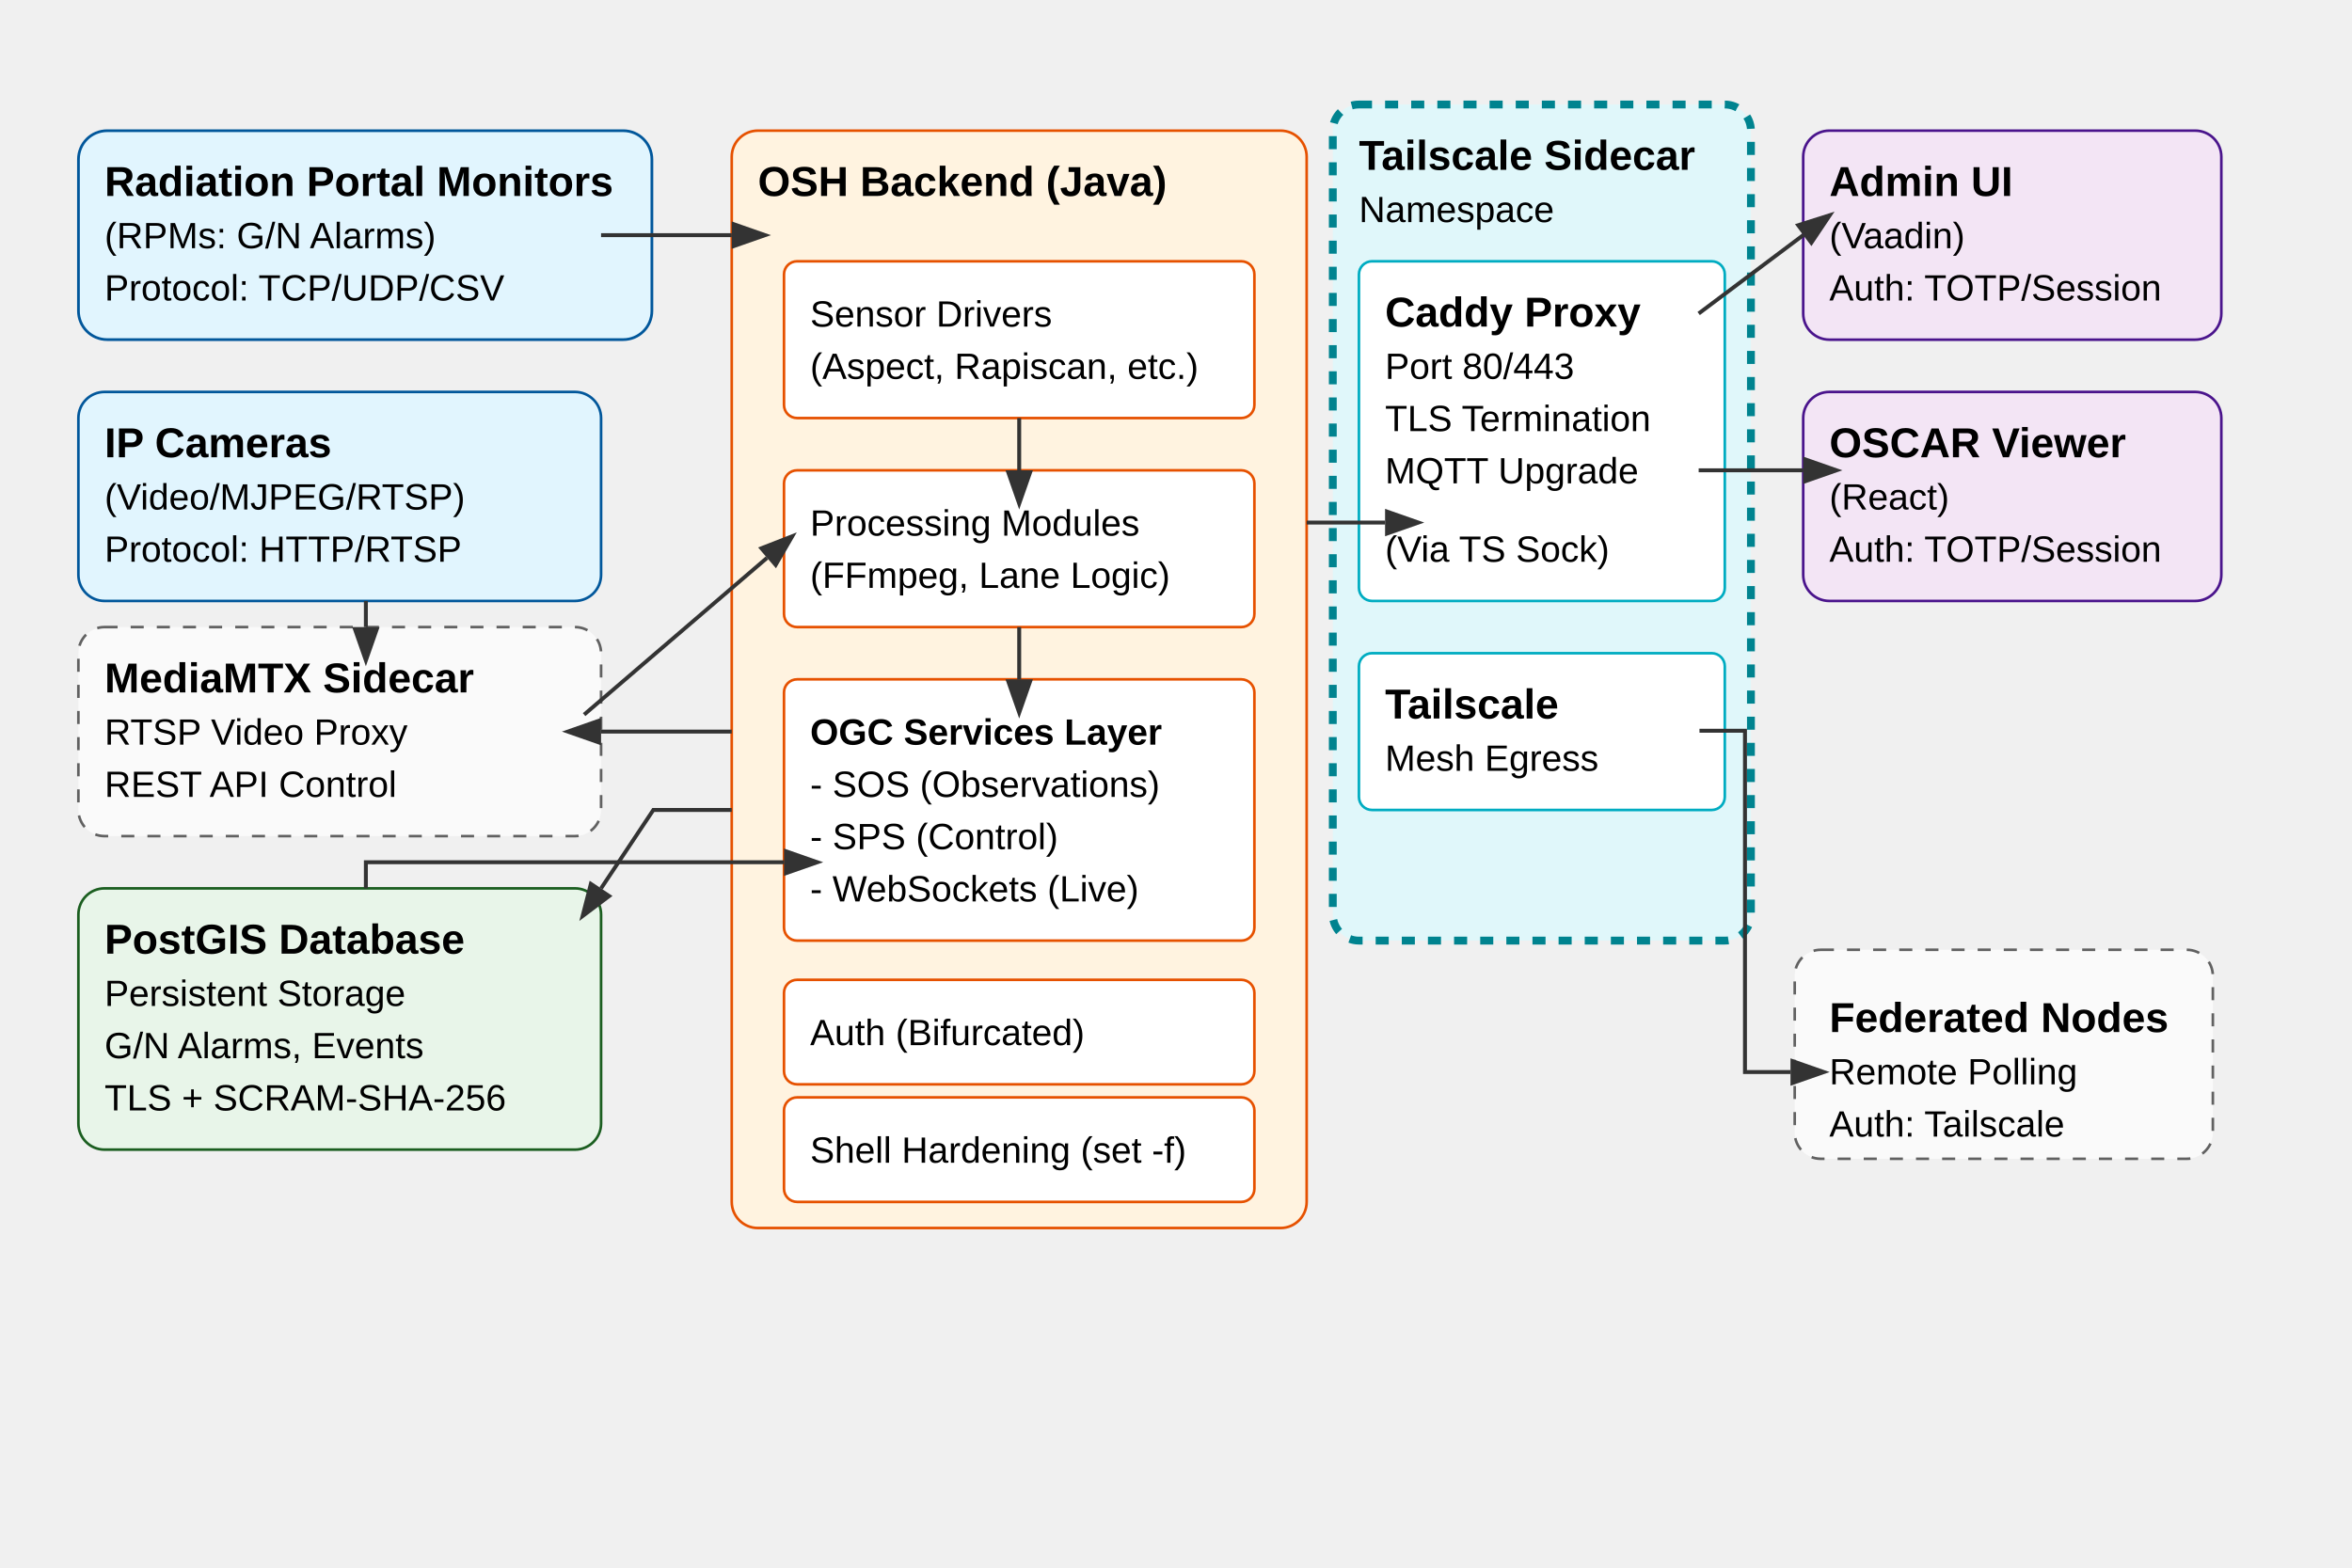
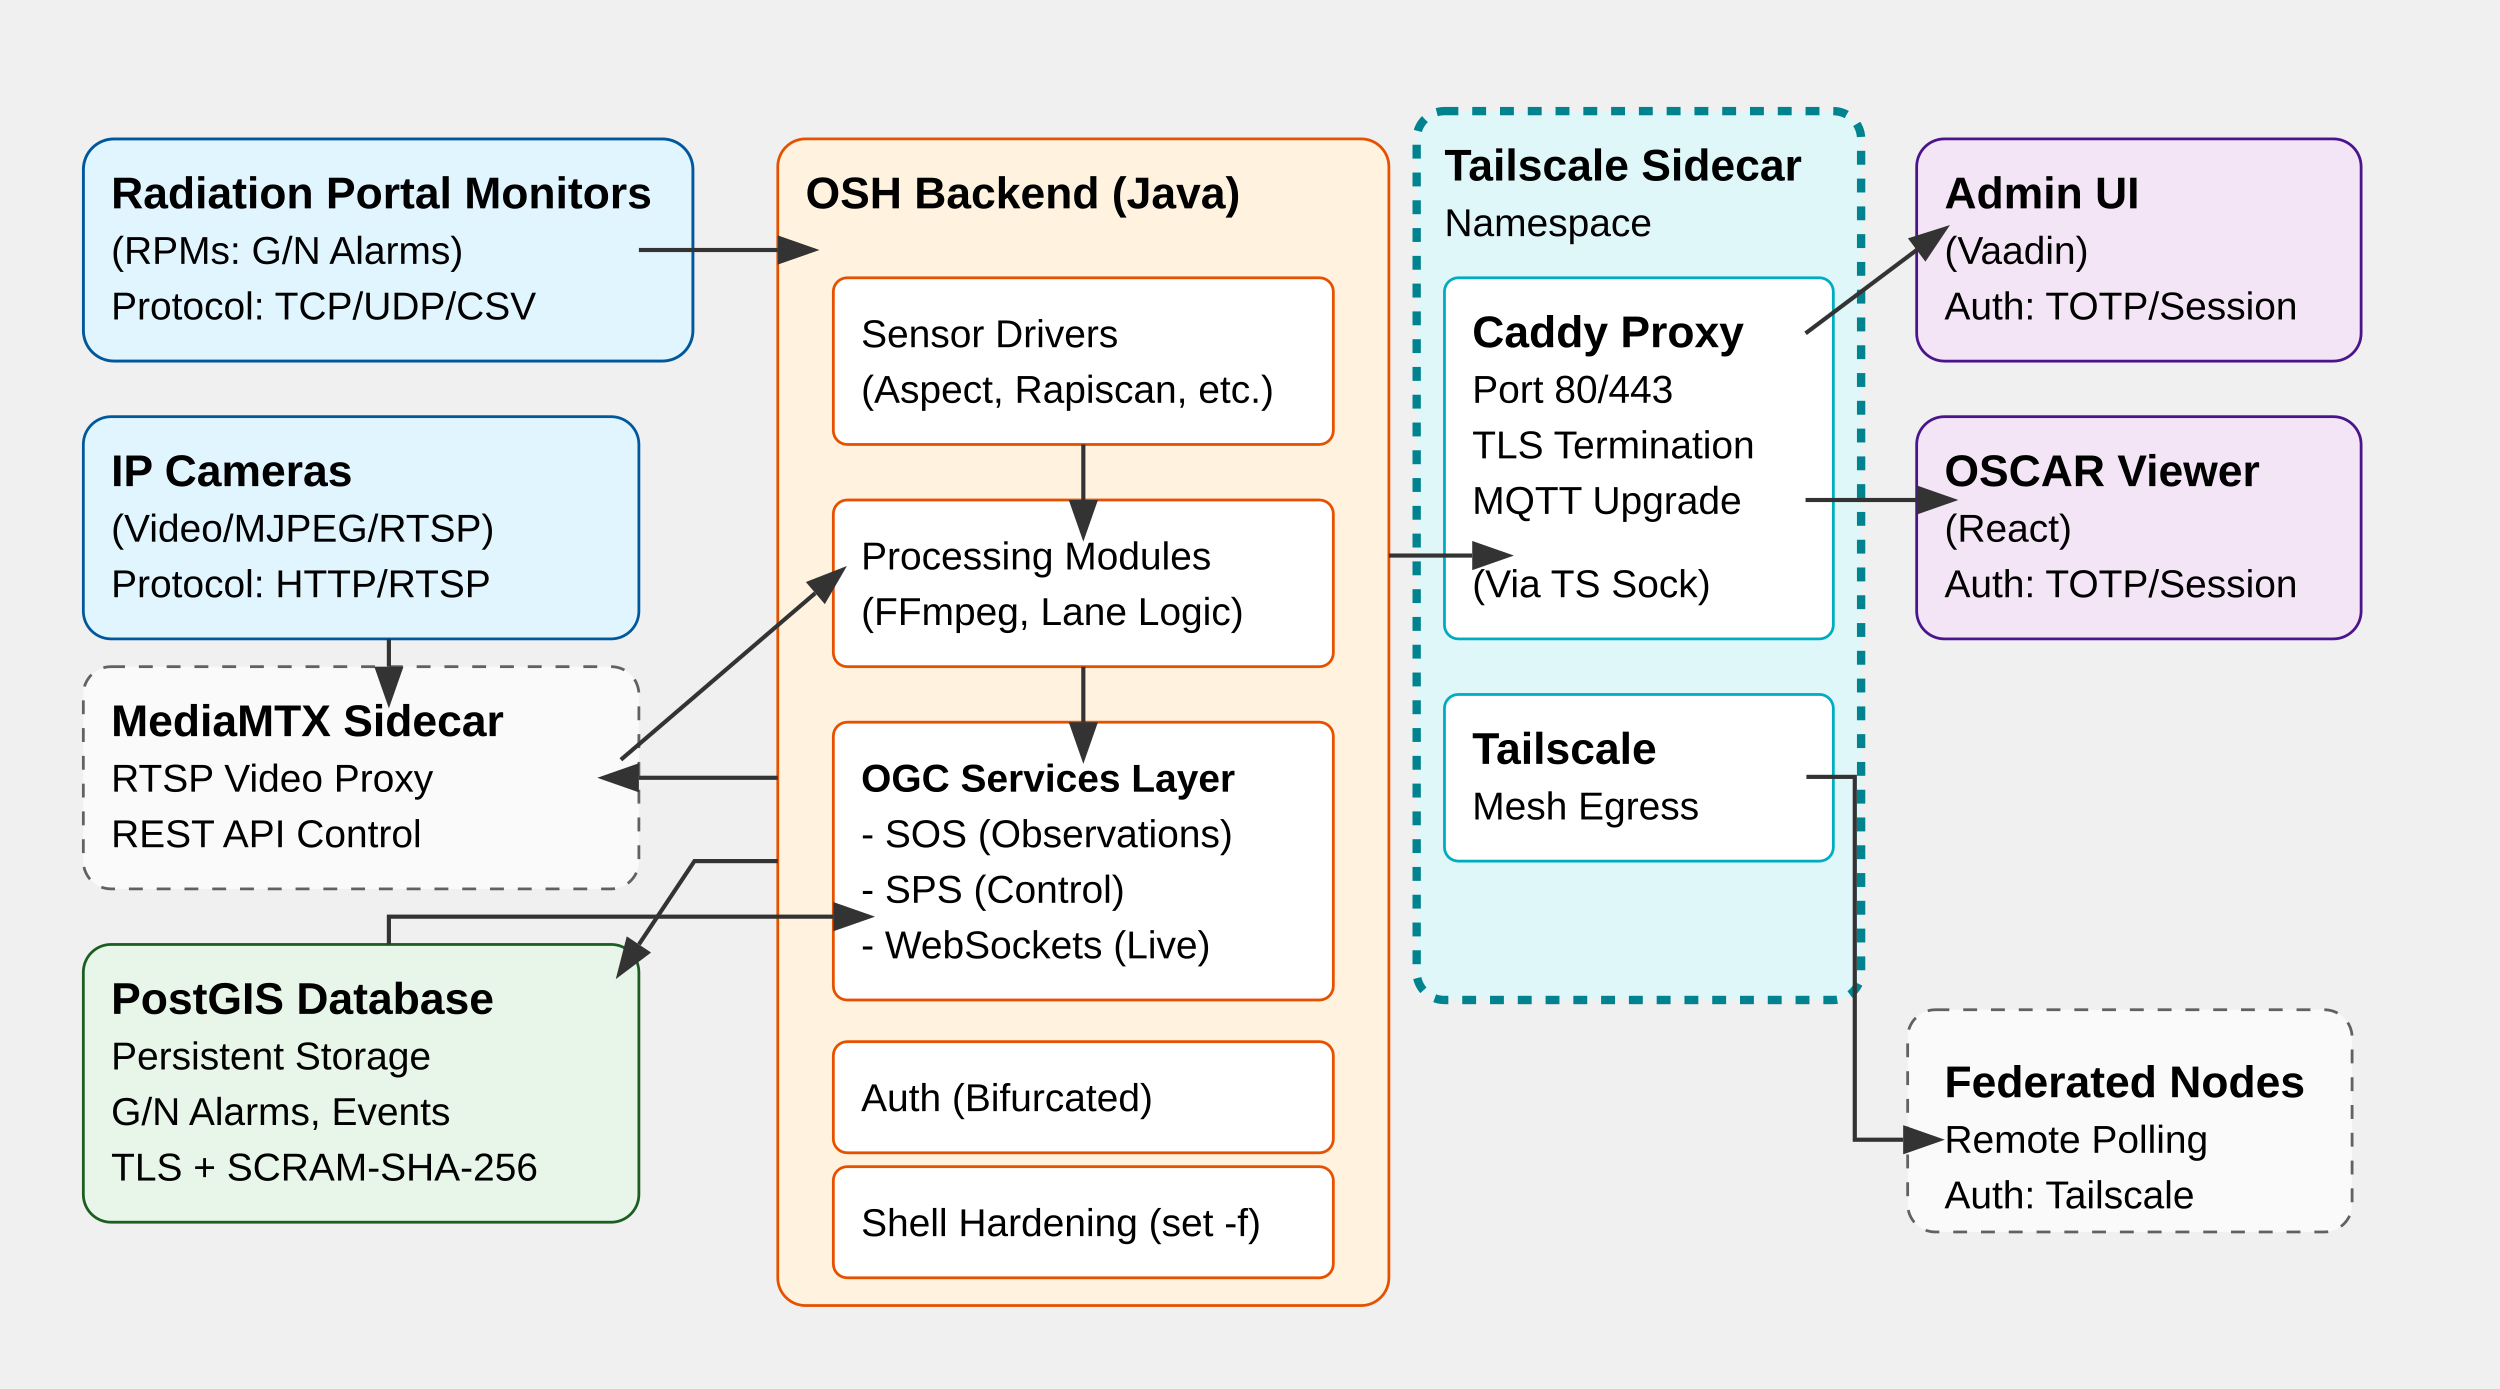
- <svg xmlns="http://www.w3.org/2000/svg" width="900" height="600" version="1.1" id="svg54">
+ <svg xmlns="http://www.w3.org/2000/svg" width="900" height="500" version="1.1" id="svg54">
  <style id="style1">
    .box { fill: #f9f9f9; stroke: #333; stroke-width: 2; }
    .sensor { fill: #e1f5fe; stroke: #01579b; }
    .core { fill: #fff3e0; stroke: #e65100; }
    .db { fill: #e8f5e9; stroke: #1b5e20; }
    .ui { fill: #f3e5f5; stroke: #4a148c; }
    .ext { fill: #fafafa; stroke: #616161; stroke-dasharray: 5,5; }
    text { font-family: Arial, sans-serif; font-size: 14px; }
    .title { font-weight: bold; font-size: 16px; }
    .arrow { stroke: #333; stroke-width: 1.5; fill: none; marker-end: url(#arrowhead); }
  </style>
  <defs id="defs1">
    <marker id="arrowhead" markerWidth="10" markerHeight="7" refX="0" refY="3.5" orient="auto">
-       <polygon points="0 0, 10 3.5, 0 7" fill="#333" id="polygon1" />
+       <polygon points="0,7 0,0 10,3.5 " fill="#333333" id="polygon1" />
    </marker>
  </defs>
  <rect x="30.024" y="50.024" width="219.424" height="79.953" rx="10.971" class="sensor" id="rect1" style="stroke-width:1.047" />
  <text x="40" y="75" class="title" id="text1">Radiation Portal Monitors</text>
  <text x="40" y="95" id="text2">(RPMs: G/N Alarms)</text>
  <text x="40" y="115" id="text3">Protocol: TCP/UDP/CSV</text>
  <rect x="30" y="150" width="200" height="80" rx="10" class="sensor" id="rect3" />
  <text x="40" y="175" class="title" id="text4">IP Cameras</text>
  <text x="40" y="195" id="text5">(Video/MJPEG/RTSP)</text>
  <text x="40" y="215" id="text6">Protocol: HTTP/RTSP</text>
  <rect x="30" y="240" width="200" height="80" rx="10" class="ext" id="rect6" />
  <text x="40" y="265" class="title" id="text7">MediaMTX Sidecar</text>
  <text x="40" y="285" id="text8">RTSP Video Proxy</text>
  <text x="40" y="305" id="text9">REST API Control</text>
  <rect x="280" y="50" width="220" height="420" rx="10" class="core" id="rect9" />
  <text x="290" y="75" class="title" id="text10">OSH Backend (Java)</text>
-   <rect x="300" y="100" width="180" height="60" rx="5" fill="#fff" stroke="#e65100" id="rect10" />
+   <rect x="300" y="100" width="180" height="60" rx="5" fill="#ffffff" stroke="#e65100" id="rect10" />
  <text x="310" y="125" id="text11">Sensor Drivers</text>
  <text x="310" y="145" id="text12">(Aspect, Rapiscan, etc.)</text>
-   <rect x="300" y="180" width="180" height="60" rx="5" fill="#fff" stroke="#e65100" id="rect12" />
+   <rect x="300" y="180" width="180" height="60" rx="5" fill="#ffffff" stroke="#e65100" id="rect12" />
  <text x="310" y="205" id="text13">Processing Modules</text>
  <text x="310" y="225" id="text14">(FFmpeg, Lane Logic)</text>
-   <rect x="300" y="260" width="180" height="100" rx="5" fill="#fff" stroke="#e65100" id="rect14" />
+   <rect x="300" y="260" width="180" height="100" rx="5" fill="#ffffff" stroke="#e65100" id="rect14" />
  <text x="310" y="285" style="font-weight:bold" id="text15">OGC Services Layer</text>
  <text x="310" y="305" id="text16">- SOS (Observations)</text>
  <text x="310" y="325" id="text17">- SPS (Control)</text>
  <text x="310" y="345" id="text18">- WebSockets (Live)</text>
-   <rect x="300" y="375" width="180" height="40" rx="5" fill="#fff" stroke="#e65100" id="rect18" />
+   <rect x="300" y="375" width="180" height="40" rx="5" fill="#ffffff" stroke="#e65100" id="rect18" />
  <text x="310" y="400" id="text19">Auth (Bifurcated)</text>
-   <rect x="300" y="420" width="180" height="40" rx="5" fill="#fff" stroke="#e65100" id="rect19" />
+   <rect x="300" y="420" width="180" height="40" rx="5" fill="#ffffff" stroke="#e65100" id="rect19" />
  <text x="310" y="445" id="text20">Shell Hardening (set -f)</text>
  <rect x="30" y="340" width="200" height="100" rx="10" class="db" id="rect20" />
  <text x="40" y="365" class="title" id="text21">PostGIS Database</text>
  <text x="40" y="385" id="text22">Persistent Storage</text>
  <text x="40" y="405" id="text23">G/N Alarms, Events</text>
  <text x="40" y="425" id="text24">TLS + SCRAM-SHA-256</text>
-   <rect x="510" y="40" width="160" height="320" rx="10" class="ext" style="fill:#e0f7fa; stroke:#00838f; stroke-width:3" id="rect24" />
+   <rect x="510" y="40" width="160" height="320" rx="10" class="ext" style="fill:#e0f7fa;stroke:#00838f;stroke-width:3" id="rect24" />
  <text x="520" y="65" class="title" id="text25">Tailscale Sidecar</text>
  <text x="520" y="85" id="text26">Namespace</text>
-   <rect x="520" y="100" width="140" height="130" rx="5" class="ui" style="stroke:#00acc1; fill:#ffffff" id="rect26" />
+   <rect x="520" y="100" width="140" height="130" rx="5" class="ui" style="fill:#ffffff;stroke:#00acc1" id="rect26" />
  <text x="530" y="125" class="title" id="text27">Caddy Proxy</text>
  <text x="530" y="145" id="text28">Port 80/443</text>
  <text x="530" y="165" id="text29">TLS Termination</text>
  <text x="530" y="185" id="text30">MQTT Upgrade</text>
  <text x="530" y="215" id="text31">(Via TS Sock)</text>
-   <rect x="520" y="250" width="140" height="60" rx="5" class="ui" style="stroke:#00acc1; fill:#ffffff" id="rect31" />
+   <rect x="520" y="250" width="140" height="60" rx="5" class="ui" style="fill:#ffffff;stroke:#00acc1" id="rect31" />
  <text x="530" y="275" class="title" id="text32">Tailscale</text>
  <text x="530" y="295" id="text33">Mesh Egress</text>
  <rect x="690" y="50" width="160" height="80" rx="10" class="ui" id="rect33" />
  <text x="700" y="75" class="title" id="text34">Admin UI</text>
  <text x="700" y="95" id="text35">(Vaadin)</text>
  <text x="700" y="115" id="text36">Auth: TOTP/Session</text>
  <rect x="690" y="150" width="160" height="80" rx="10" class="ui" id="rect36" />
  <text x="700" y="175" class="title" id="text37">OSCAR Viewer</text>
  <text x="700" y="195" id="text38">(React)</text>
  <text x="700" y="215" id="text39">Auth: TOTP/Session</text>
  <rect x="686.755" y="363.51" width="160" height="80" rx="10" class="ext" id="rect39" />
  <text x="700" y="395" class="title" id="text40">Federated Nodes</text>
  <text x="700" y="415" id="text41">Remote Polling</text>
  <text x="700" y="435" id="text42">Auth: Tailscale</text>
-   <path d="M 230 90 L 280 90" class="arrow" id="path42" />
-   <path d="M 140 230 L 140 240" class="arrow" id="path43" />
+   <path d="m 230,90 h 50" class="arrow" id="path42" />
+   <path d="m 140,230 v 10" class="arrow" id="path43" />
  <path d="m 223.51,273.51 70,-60" class="arrow" id="path44" />
-   <path d="M 280 280 L 230 280" class="arrow" id="path45" />
-   <path d="M 390 160 L 390 180" class="arrow" id="path46" />
-   <path d="M 390 240 L 390 260" class="arrow" id="path47" />
-   <path d="M 280 310 L 250 310 L 230 340" class="arrow" id="path48" />
-   <path d="M 140 340 L 140 330 L 300 330" class="arrow" id="path49" />
-   <path d="M 500 200 L 530 200" class="arrow" id="path50" />
-   <path d="M 650 120 L 690 90" class="arrow" id="path52" />
-   <path d="M 650 180 L 690 180" class="arrow" id="path53" />
+   <path d="M 280,280 H 230" class="arrow" id="path45" />
+   <path d="m 390,160 v 20" class="arrow" id="path46" />
+   <path d="m 390,240 v 20" class="arrow" id="path47" />
+   <path d="m 280,310 h -30 l -20,30" class="arrow" id="path48" />
+   <path d="M 140,340 V 330 H 300" class="arrow" id="path49" />
+   <path d="m 500,200 h 30" class="arrow" id="path50" />
+   <path d="M 650,120 690,90" class="arrow" id="path52" />
+   <path d="m 650,180 h 40" class="arrow" id="path53" />
  <path d="m 650.306,279.674 h 17.417 v 130.629 h 17.417" class="arrow" id="path54" />
</svg>
